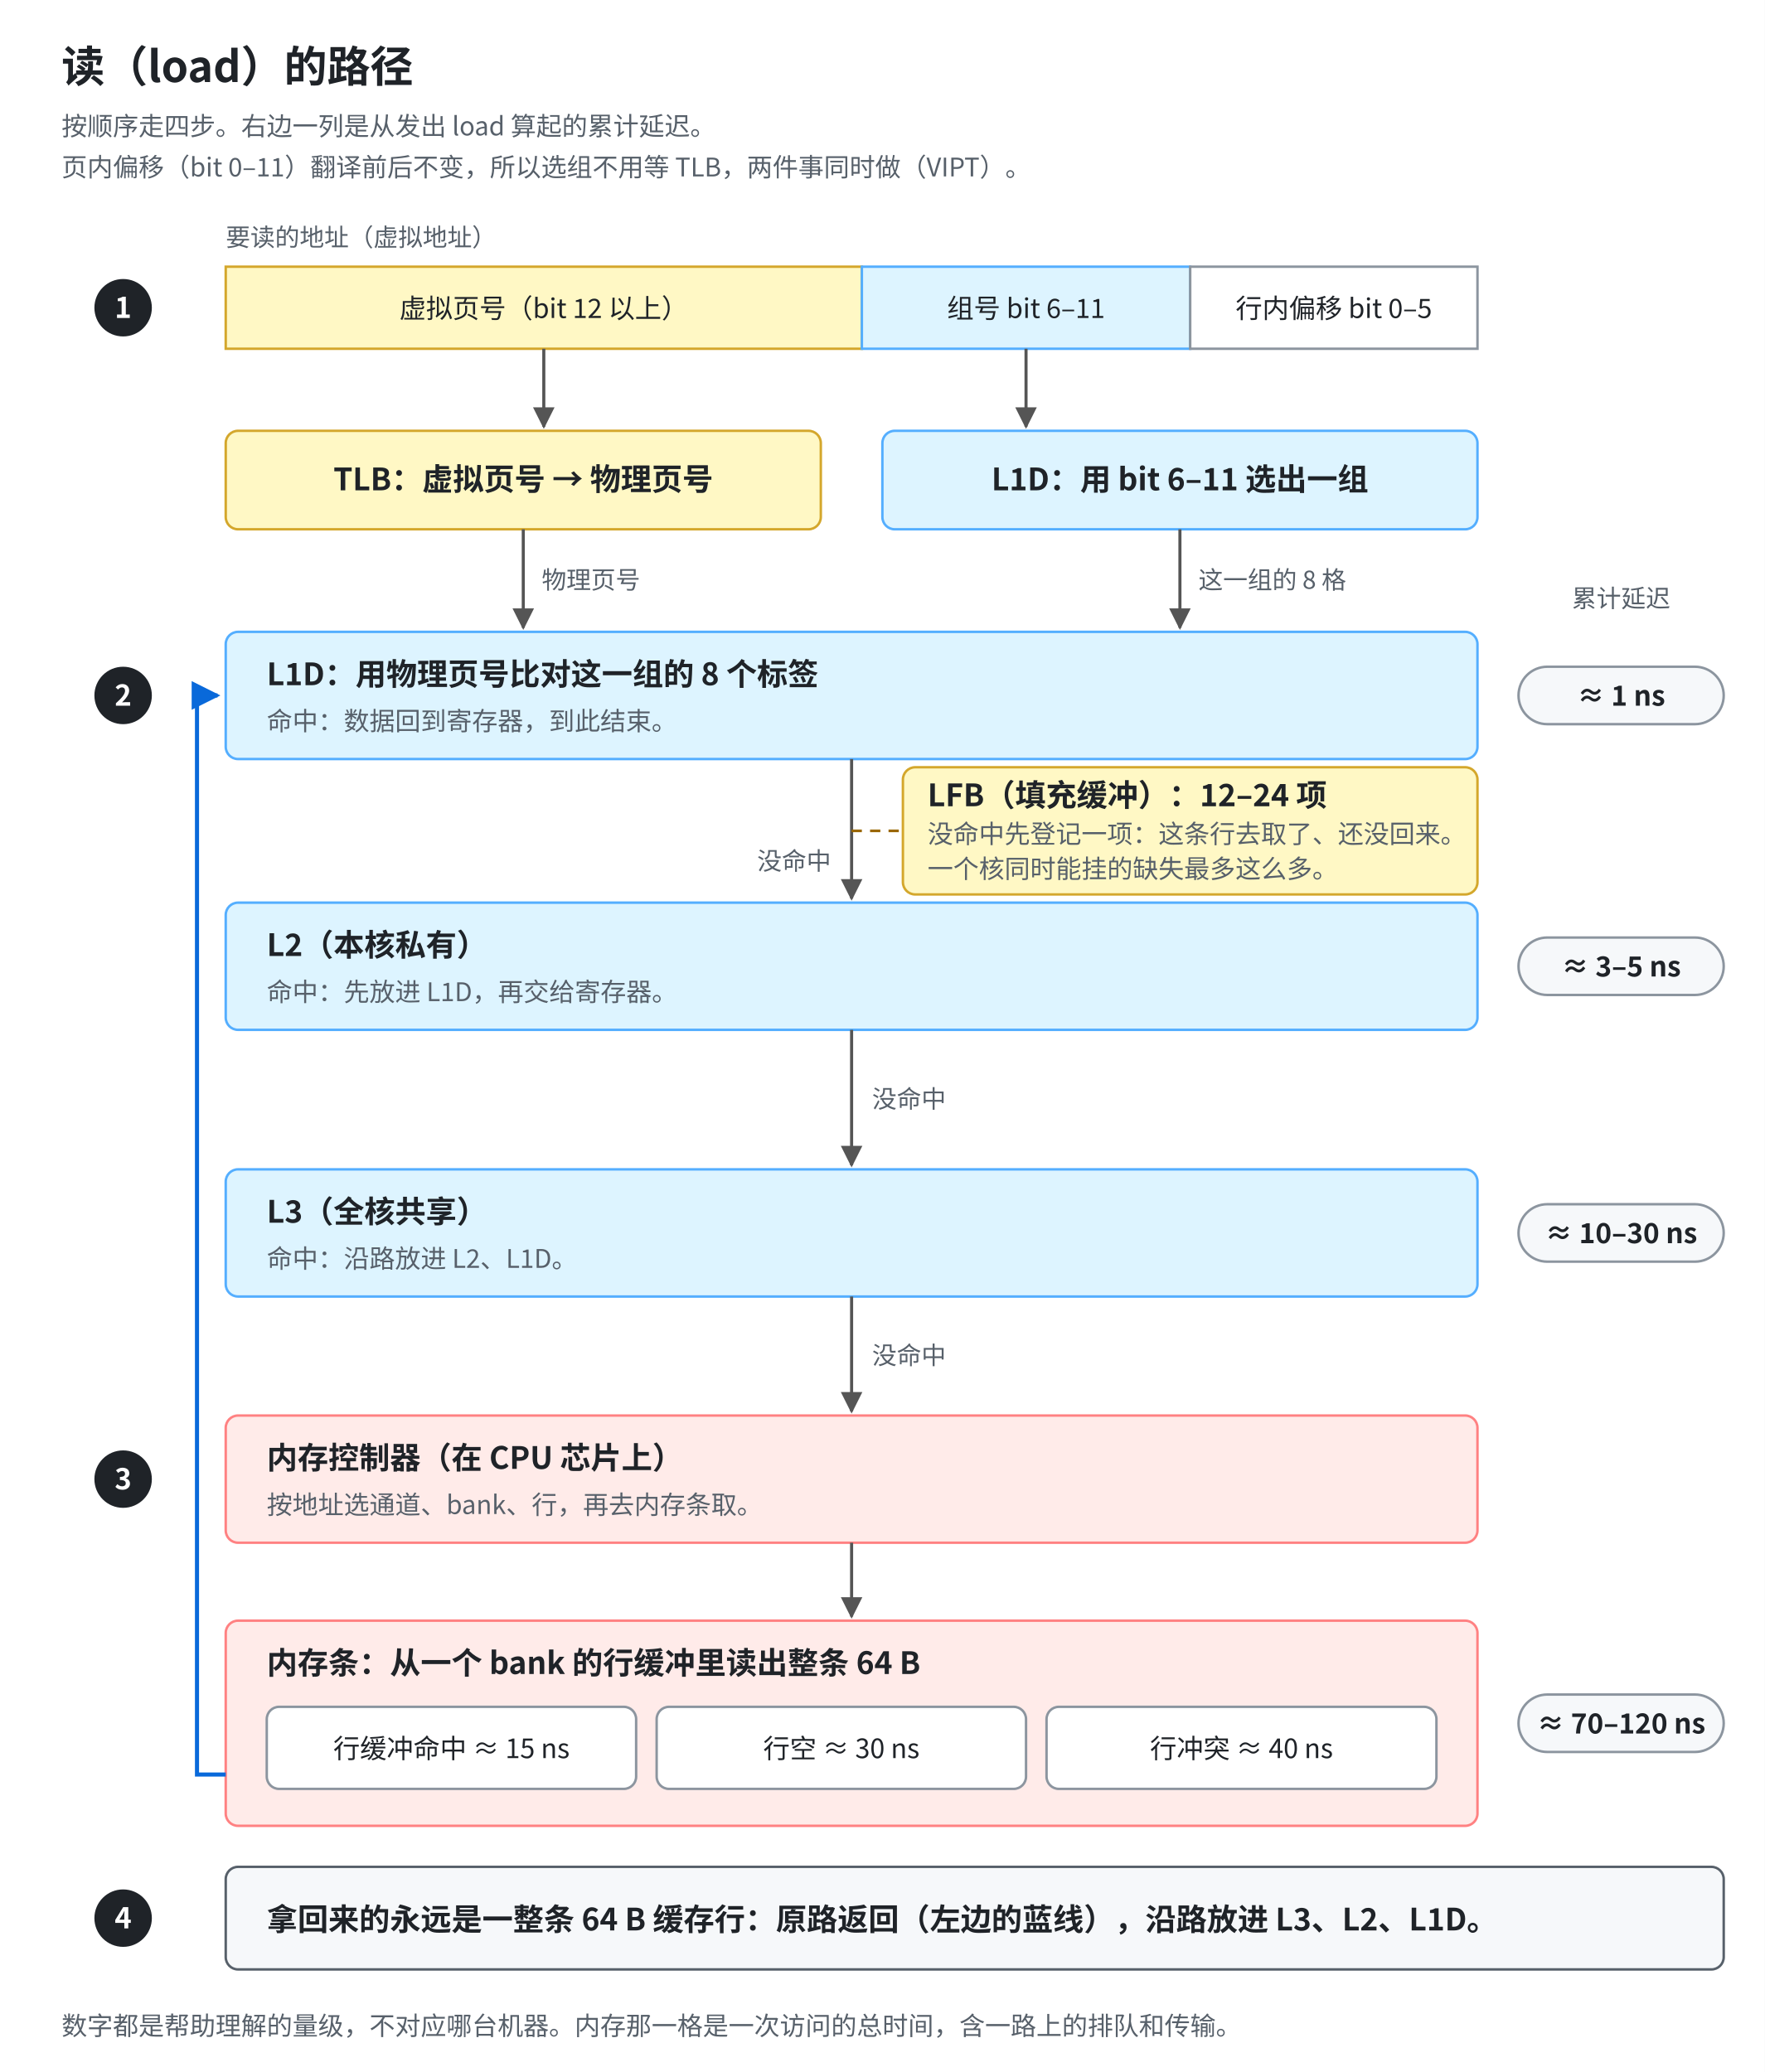
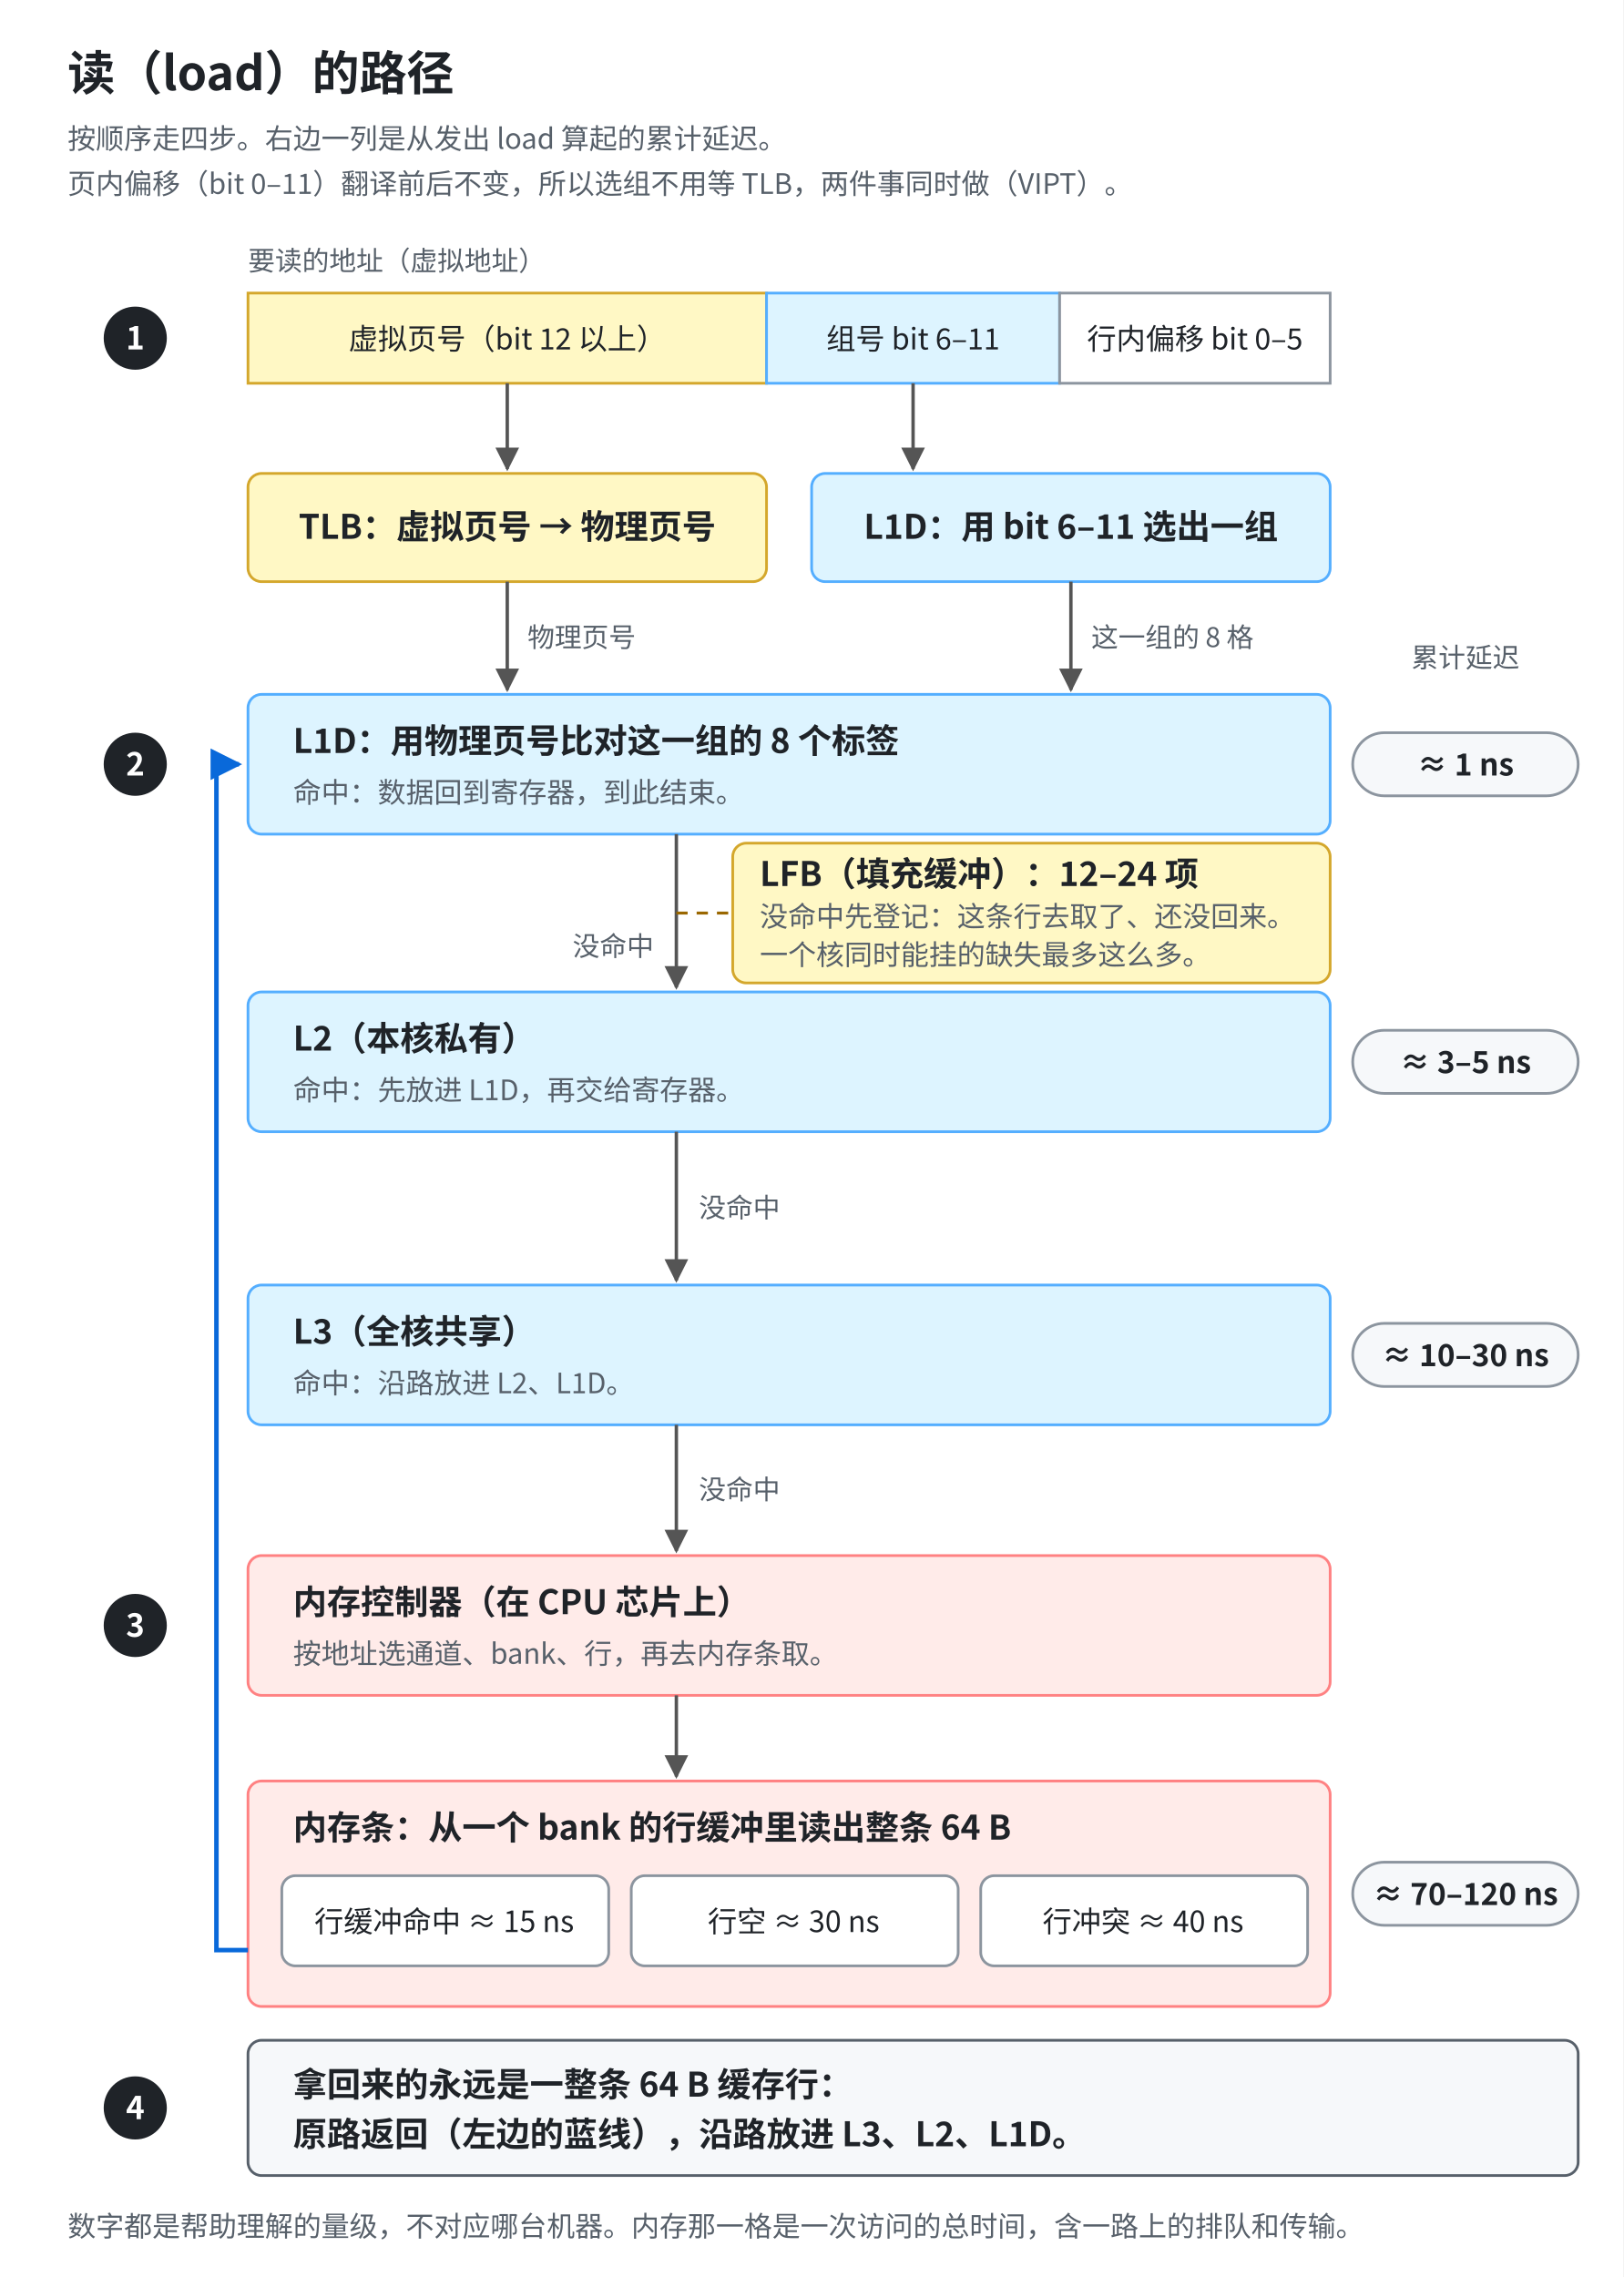
- <svg xmlns="http://www.w3.org/2000/svg" viewBox="0 0 860 1010" width="860" height="1010" font-family="PingFang SC, Microsoft YaHei, Noto Sans CJK SC, sans-serif">
+ <svg xmlns="http://www.w3.org/2000/svg" viewBox="0 0 720 1010" width="720" height="1010" font-family="PingFang SC, Microsoft YaHei, Noto Sans CJK SC, sans-serif">
  <defs>
    <marker id="arr" viewBox="0 0 10 10" refX="9" refY="5" markerWidth="7" markerHeight="7" orient="auto-start-reverse">
      <path d="M0,0 L10,5 L0,10 z" fill="#555" />
    </marker>
    <marker id="arrb" viewBox="0 0 10 10" refX="9" refY="5" markerWidth="7" markerHeight="7" orient="auto-start-reverse">
      <path d="M0,0 L10,5 L0,10 z" fill="#0969da" />
    </marker>
    <style>
      .t    { font-size: 15px; font-weight: 600; fill: #1f2328; }
      .s    { font-size: 12.5px; fill: #57606a; }
      .h    { font-size: 21px; font-weight: 700; fill: #1f2328; }
      .f    { font-size: 13px; fill: #1f2328; }
      .lab  { font-size: 12px; fill: #57606a; }
      .pill { fill: #f6f8fa; stroke: #8c959f; stroke-width: 1.2; }
      .pt   { font-size: 13.5px; font-weight: 700; fill: #1f2328; }
      .box  { fill: #ffffff; stroke: #8c959f; stroke-width: 1.2; }
      .cache{ fill: #ddf4ff; stroke: #54aeff; stroke-width: 1.2; }
      .buf  { fill: #fff8c5; stroke: #d4a72c; stroke-width: 1.2; }
      .mem  { fill: #ffebe9; stroke: #ff8182; stroke-width: 1.2; }
      .ban  { fill: #f6f8fa; stroke: #57606a; stroke-width: 1.2; }
      .line { stroke: #555; stroke-width: 1.5; fill: none; }
      .dash { stroke: #9a6700; stroke-width: 1.3; fill: none; stroke-dasharray: 5 4; }
      .back { stroke: #0969da; stroke-width: 2; fill: none; }
      .dot  { fill: #1f2328; }
      .dt   { font-size: 14px; font-weight: 700; fill: #ffffff; }
    </style>
  </defs>
-   <rect x="0" y="0" width="860" height="1010" fill="#ffffff" />
+   <rect x="0" y="0" width="720" height="1010" fill="#ffffff" />
  <text x="30" y="40" class="h">读（load）的路径</text>
  <text x="30" y="66" class="s">按顺序走四步。右边一列是从发出 load 算起的累计延迟。</text>
  <text x="30" y="86" class="s">页内偏移（bit 0–11）翻译前后不变，所以选组不用等 TLB，两件事同时做（VIPT）。</text>
  <g transform="translate(0,20)">
    <circle cx="60" cy="130" r="14" class="dot" />
    <text x="60" y="135" class="dt" text-anchor="middle">1</text>
    <text x="110" y="100" class="lab">要读的地址（虚拟地址）</text>
-     <rect x="110" y="110" width="310" height="40" class="buf" />
-     <text x="265" y="135" class="f" text-anchor="middle">虚拟页号（bit 12 以上）</text>
-     <rect x="420" y="110" width="160" height="40" class="cache" />
-     <text x="500" y="135" class="f" text-anchor="middle">组号 bit 6–11</text>
-     <rect x="580" y="110" width="140" height="40" class="box" />
-     <text x="650" y="135" class="f" text-anchor="middle">行内偏移 bit 0–5</text>
-     <line x1="265" y1="150" x2="265" y2="188" class="line" marker-end="url(#arr)" />
-     <line x1="500" y1="150" x2="500" y2="188" class="line" marker-end="url(#arr)" />
-     <rect x="110" y="190" width="290" height="48" rx="6" class="buf" />
-     <text x="255" y="219" class="t" text-anchor="middle">TLB：虚拟页号 → 物理页号</text>
-     <rect x="430" y="190" width="290" height="48" rx="6" class="cache" />
-     <text x="575" y="219" class="t" text-anchor="middle">L1D：用 bit 6–11 选出一组</text>
-     <line x1="255" y1="238" x2="255" y2="286" class="line" marker-end="url(#arr)" />
-     <text x="264" y="267" class="lab">物理页号</text>
-     <line x1="575" y1="238" x2="575" y2="286" class="line" marker-end="url(#arr)" />
-     <text x="584" y="267" class="lab">这一组的 8 格</text>
-     <text x="790" y="276" class="lab" text-anchor="middle">累计延迟</text>
+     <rect x="110" y="110" width="230" height="40" class="buf" />
+     <text x="225" y="135" class="f" text-anchor="middle">虚拟页号（bit 12 以上）</text>
+     <rect x="340" y="110" width="130" height="40" class="cache" />
+     <text x="405" y="135" class="f" text-anchor="middle">组号 bit 6–11</text>
+     <rect x="470" y="110" width="120" height="40" class="box" />
+     <text x="530" y="135" class="f" text-anchor="middle">行内偏移 bit 0–5</text>
+     <line x1="225" y1="150" x2="225" y2="188" class="line" marker-end="url(#arr)" />
+     <line x1="405" y1="150" x2="405" y2="188" class="line" marker-end="url(#arr)" />
+     <rect x="110" y="190" width="230" height="48" rx="6" class="buf" />
+     <text x="225" y="219" class="t" text-anchor="middle">TLB：虚拟页号 → 物理页号</text>
+     <rect x="360" y="190" width="230" height="48" rx="6" class="cache" />
+     <text x="475" y="219" class="t" text-anchor="middle">L1D：用 bit 6–11 选出一组</text>
+     <line x1="225" y1="238" x2="225" y2="286" class="line" marker-end="url(#arr)" />
+     <text x="234" y="267" class="lab">物理页号</text>
+     <line x1="475" y1="238" x2="475" y2="286" class="line" marker-end="url(#arr)" />
+     <text x="484" y="267" class="lab">这一组的 8 格</text>
+     <text x="650" y="276" class="lab" text-anchor="middle">累计延迟</text>
    <circle cx="60" cy="319" r="14" class="dot" />
    <text x="60" y="324" class="dt" text-anchor="middle">2</text>
-     <rect x="110" y="288" width="610" height="62" rx="6" class="cache" />
+     <rect x="110" y="288" width="480" height="62" rx="6" class="cache" />
    <text x="130" y="314" class="t">L1D：用物理页号比对这一组的 8 个标签</text>
    <text x="130" y="336" class="s">命中：数据回到寄存器，到此结束。</text>
-     <rect x="740" y="305" width="100" height="28" rx="14" class="pill" />
-     <text x="790" y="324" class="pt" text-anchor="middle">≈ 1 ns</text>
-     <line x1="415" y1="350" x2="415" y2="418" class="line" marker-end="url(#arr)" />
-     <text x="405" y="404" class="lab" text-anchor="end">没命中</text>
-     <line x1="415" y1="385" x2="438" y2="385" class="dash" />
-     <rect x="440" y="354" width="280" height="62" rx="6" class="buf" />
-     <text x="452" y="373" class="t">LFB（填充缓冲）：12–24 项</text>
-     <text x="452" y="391" class="s">没命中先登记一项：这条行去取了、还没回来。</text>
-     <text x="452" y="408" class="s">一个核同时能挂的缺失最多这么多。</text>
-     <rect x="110" y="420" width="610" height="62" rx="6" class="cache" />
+     <rect x="600" y="305" width="100" height="28" rx="14" class="pill" />
+     <text x="650" y="324" class="pt" text-anchor="middle">≈ 1 ns</text>
+     <line x1="300" y1="350" x2="300" y2="418" class="line" marker-end="url(#arr)" />
+     <text x="290" y="404" class="lab" text-anchor="end">没命中</text>
+     <line x1="300" y1="385" x2="323" y2="385" class="dash" />
+     <rect x="325" y="354" width="265" height="62" rx="6" class="buf" />
+     <text x="337" y="373" class="t">LFB（填充缓冲）：12–24 项</text>
+     <text x="337" y="391" class="s">没命中先登记：这条行去取了、还没回来。</text>
+     <text x="337" y="408" class="s">一个核同时能挂的缺失最多这么多。</text>
+     <rect x="110" y="420" width="480" height="62" rx="6" class="cache" />
    <text x="130" y="446" class="t">L2（本核私有）</text>
    <text x="130" y="468" class="s">命中：先放进 L1D，再交给寄存器。</text>
-     <rect x="740" y="437" width="100" height="28" rx="14" class="pill" />
-     <text x="790" y="456" class="pt" text-anchor="middle">≈ 3–5 ns</text>
-     <line x1="415" y1="482" x2="415" y2="548" class="line" marker-end="url(#arr)" />
-     <text x="425" y="520" class="lab">没命中</text>
-     <rect x="110" y="550" width="610" height="62" rx="6" class="cache" />
+     <rect x="600" y="437" width="100" height="28" rx="14" class="pill" />
+     <text x="650" y="456" class="pt" text-anchor="middle">≈ 3–5 ns</text>
+     <line x1="300" y1="482" x2="300" y2="548" class="line" marker-end="url(#arr)" />
+     <text x="310" y="520" class="lab">没命中</text>
+     <rect x="110" y="550" width="480" height="62" rx="6" class="cache" />
    <text x="130" y="576" class="t">L3（全核共享）</text>
    <text x="130" y="598" class="s">命中：沿路放进 L2、L1D。</text>
-     <rect x="740" y="567" width="100" height="28" rx="14" class="pill" />
-     <text x="790" y="586" class="pt" text-anchor="middle">≈ 10–30 ns</text>
-     <line x1="415" y1="612" x2="415" y2="668" class="line" marker-end="url(#arr)" />
-     <text x="425" y="645" class="lab">没命中</text>
+     <rect x="600" y="567" width="100" height="28" rx="14" class="pill" />
+     <text x="650" y="586" class="pt" text-anchor="middle">≈ 10–30 ns</text>
+     <line x1="300" y1="612" x2="300" y2="668" class="line" marker-end="url(#arr)" />
+     <text x="310" y="645" class="lab">没命中</text>
    <circle cx="60" cy="701" r="14" class="dot" />
    <text x="60" y="706" class="dt" text-anchor="middle">3</text>
-     <rect x="110" y="670" width="610" height="62" rx="6" class="mem" />
+     <rect x="110" y="670" width="480" height="62" rx="6" class="mem" />
    <text x="130" y="696" class="t">内存控制器（在 CPU 芯片上）</text>
    <text x="130" y="718" class="s">按地址选通道、bank、行，再去内存条取。</text>
-     <line x1="415" y1="732" x2="415" y2="768" class="line" marker-end="url(#arr)" />
-     <rect x="110" y="770" width="610" height="100" rx="6" class="mem" />
+     <line x1="300" y1="732" x2="300" y2="768" class="line" marker-end="url(#arr)" />
+     <rect x="110" y="770" width="480" height="100" rx="6" class="mem" />
    <text x="130" y="796" class="t">内存条：从一个 bank 的行缓冲里读出整条 64 B</text>
-     <rect x="130" y="812" width="180" height="40" rx="6" class="box" />
-     <text x="220" y="837" class="f" text-anchor="middle">行缓冲命中 ≈ 15 ns</text>
-     <rect x="320" y="812" width="180" height="40" rx="6" class="box" />
-     <text x="410" y="837" class="f" text-anchor="middle">行空 ≈ 30 ns</text>
-     <rect x="510" y="812" width="190" height="40" rx="6" class="box" />
-     <text x="605" y="837" class="f" text-anchor="middle">行冲突 ≈ 40 ns</text>
-     <rect x="740" y="806" width="100" height="28" rx="14" class="pill" />
-     <text x="790" y="825" class="pt" text-anchor="middle">≈ 70–120 ns</text>
+     <rect x="125" y="812" width="145" height="40" rx="6" class="box" />
+     <text x="197" y="837" class="f" text-anchor="middle">行缓冲命中 ≈ 15 ns</text>
+     <rect x="280" y="812" width="145" height="40" rx="6" class="box" />
+     <text x="352" y="837" class="f" text-anchor="middle">行空 ≈ 30 ns</text>
+     <rect x="435" y="812" width="145" height="40" rx="6" class="box" />
+     <text x="507" y="837" class="f" text-anchor="middle">行冲突 ≈ 40 ns</text>
+     <rect x="600" y="806" width="100" height="28" rx="14" class="pill" />
+     <text x="650" y="825" class="pt" text-anchor="middle">≈ 70–120 ns</text>
    <path d="M110,845 H96 V319 H106" class="back" marker-end="url(#arrb)" />
    <circle cx="60" cy="915" r="14" class="dot" />
    <text x="60" y="920" class="dt" text-anchor="middle">4</text>
-     <rect x="110" y="890" width="730" height="50" rx="6" class="ban" />
-     <text x="130" y="921" class="t">拿回来的永远是一整条 64 B 缓存行：原路返回（左边的蓝线），沿路放进 L3、L2、L1D。</text>
+     <rect x="110" y="885" width="590" height="60" rx="6" class="ban" />
+     <text x="130" y="910" class="t">拿回来的永远是一整条 64 B 缓存行：</text>
+     <text x="130" y="932" class="t">原路返回（左边的蓝线），沿路放进 L3、L2、L1D。</text>
  </g>
  <text x="30" y="992" class="s">数字都是帮助理解的量级，不对应哪台机器。内存那一格是一次访问的总时间，含一路上的排队和传输。</text>
</svg>
